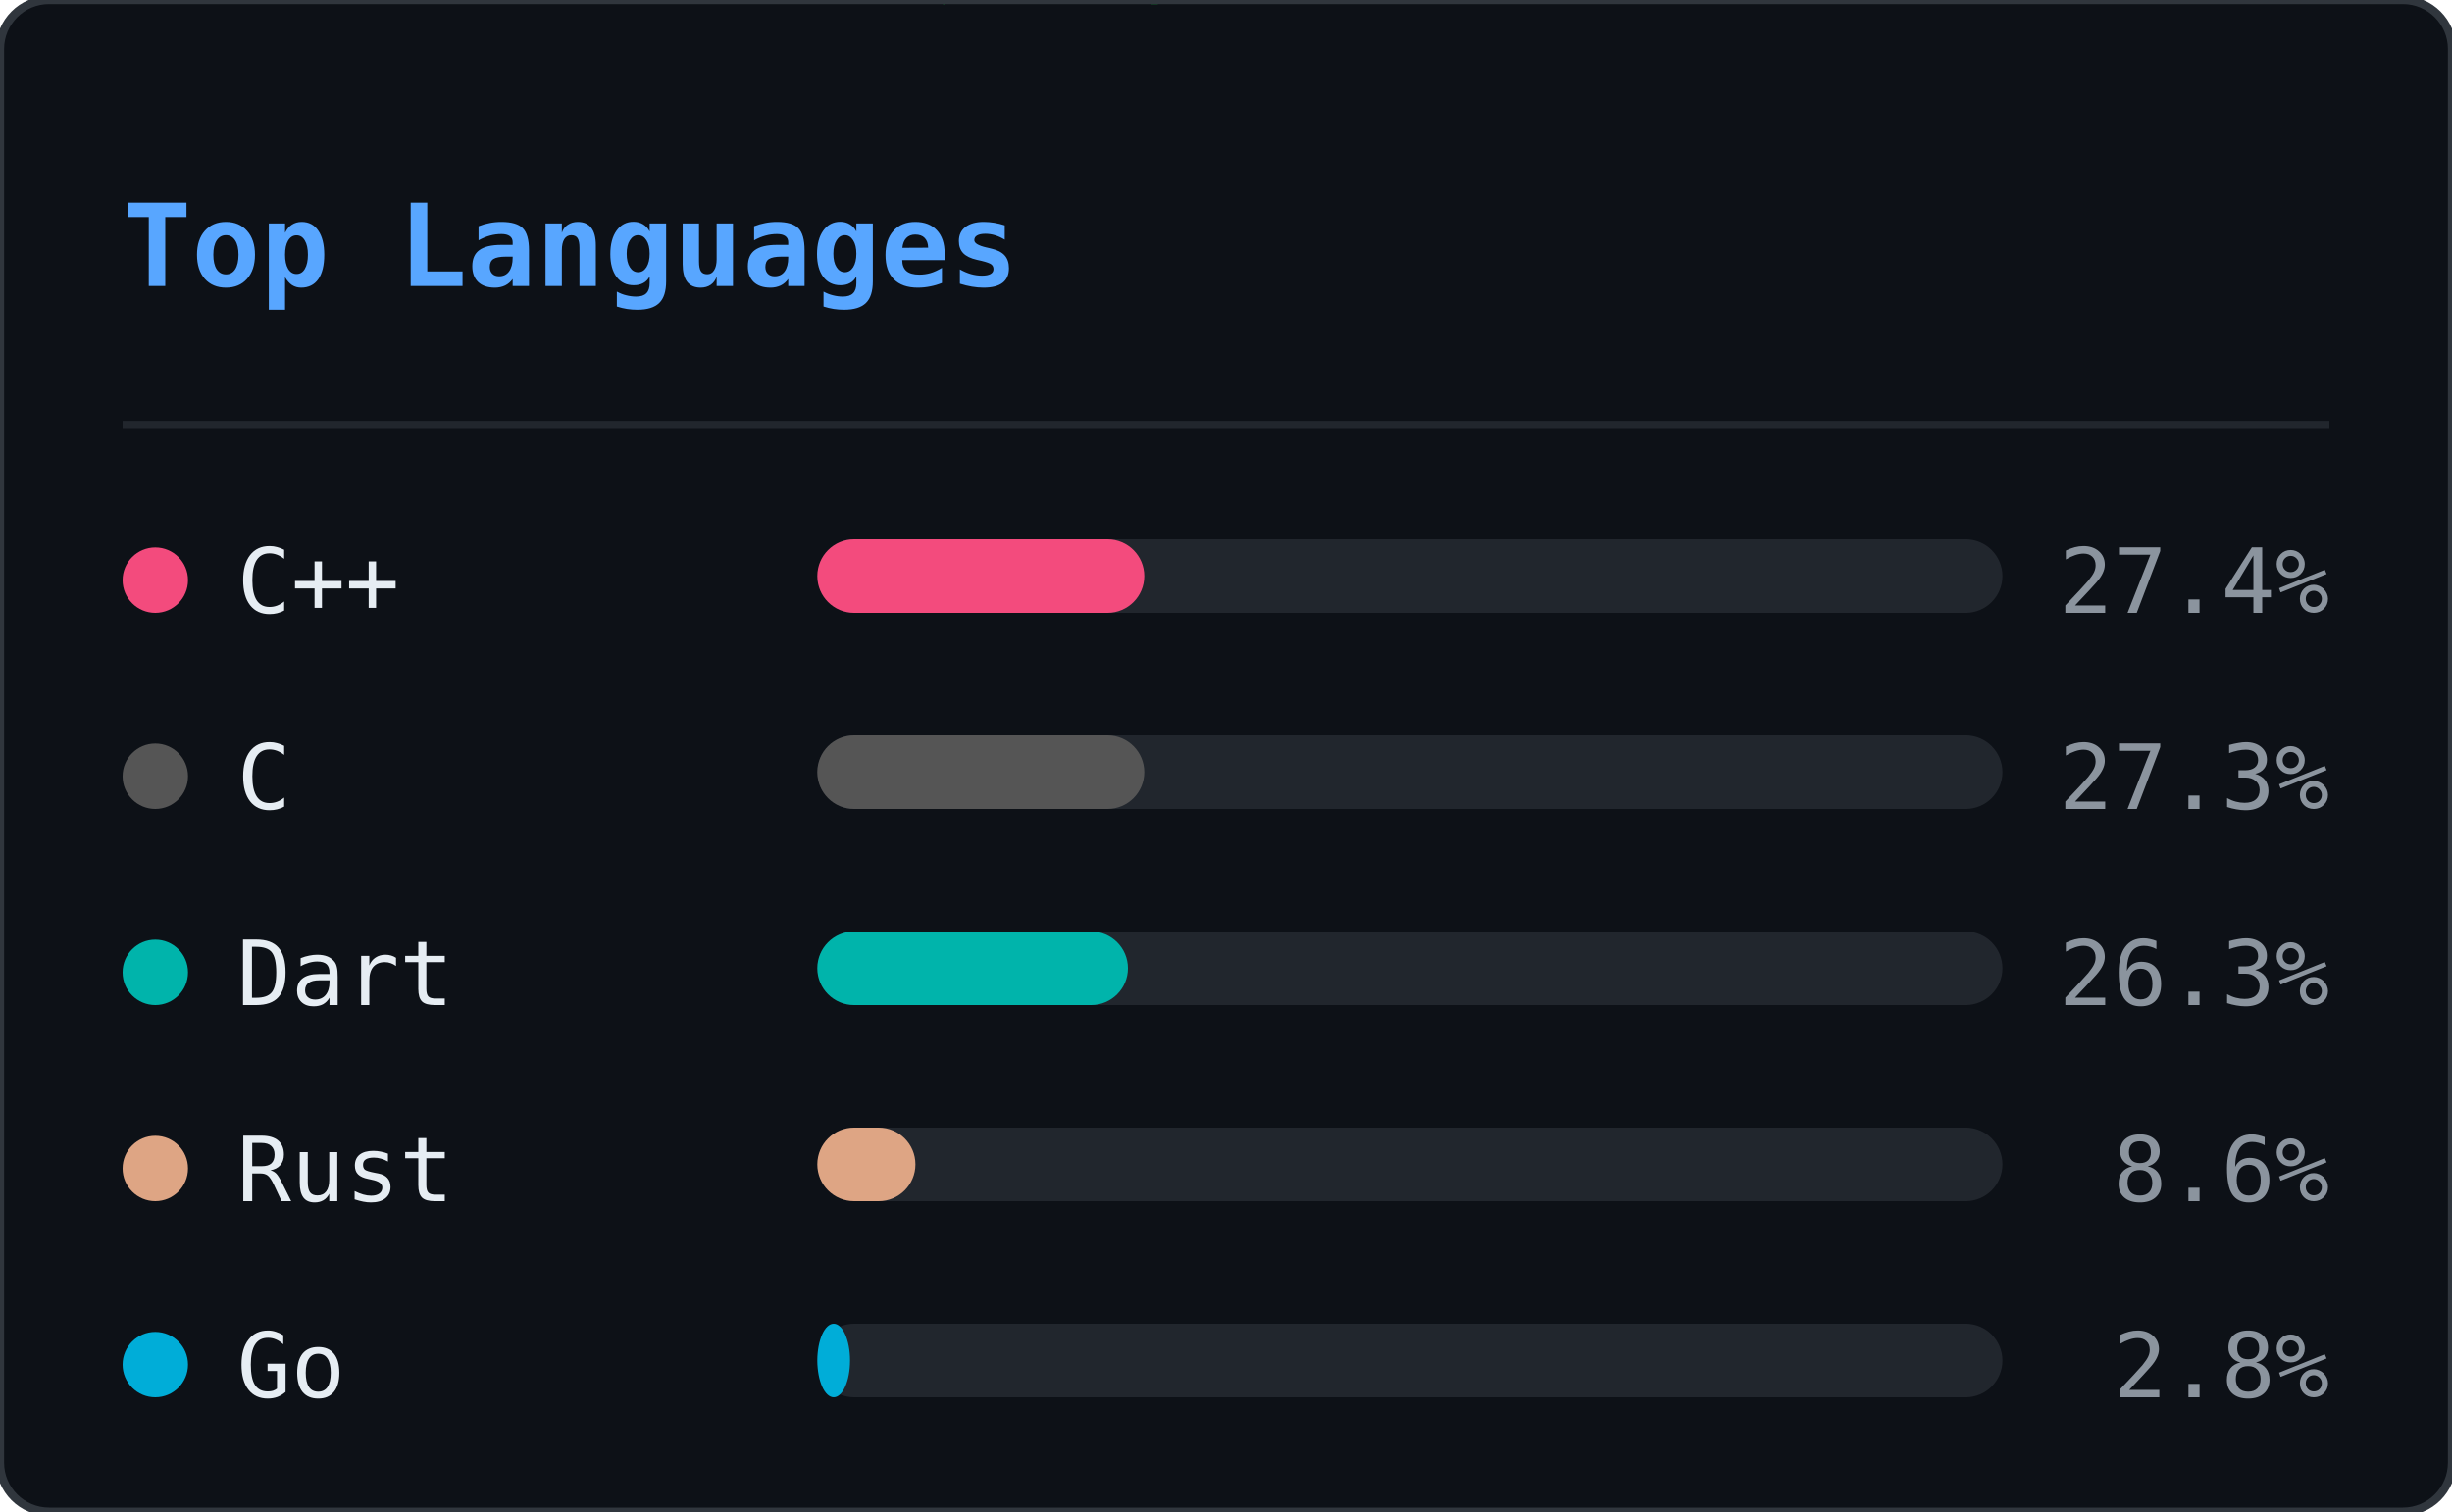
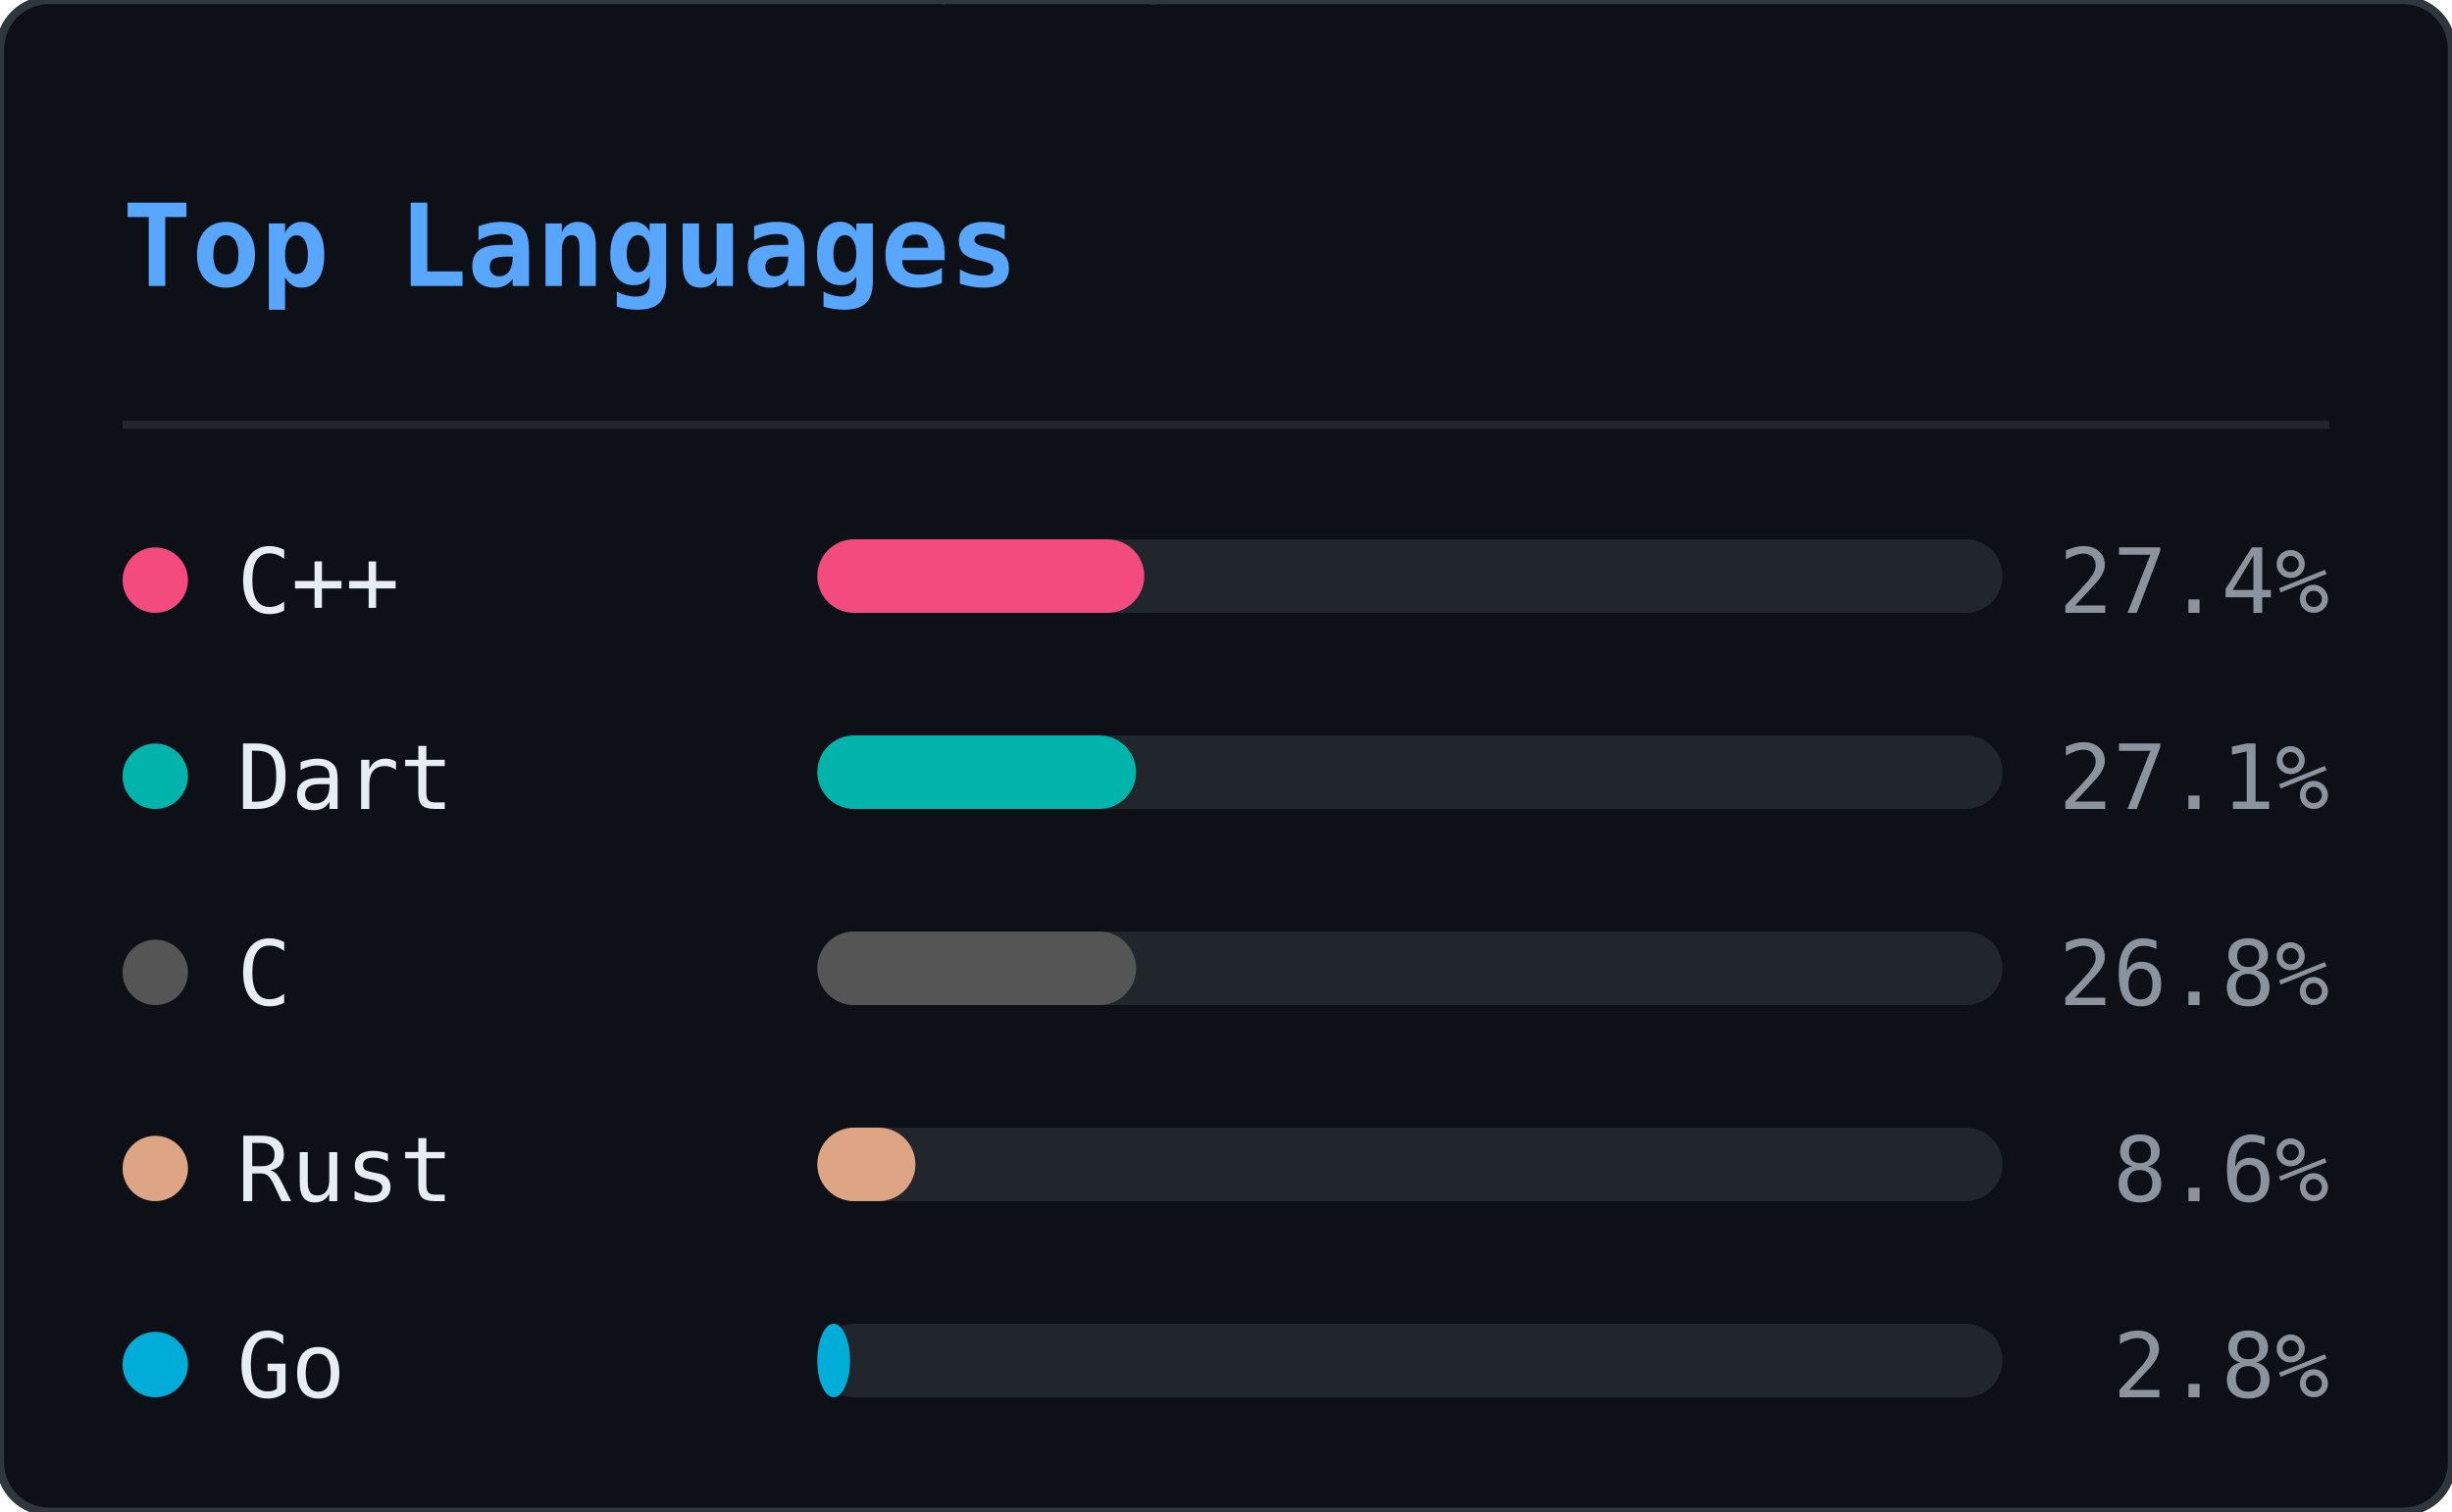
<svg xmlns="http://www.w3.org/2000/svg" width="300" height="185" viewBox="0 0 300 185">
  <defs>
    <clipPath id="ln-clip">
      <rect width="300" height="185" rx="6" />
    </clipPath>
  </defs>
  <rect width="300" height="185" rx="6" fill="#0d1117" />
  <g clip-path="url(#ln-clip)">
    <g opacity="0.22">
      <style>@keyframes ln0{from{transform:translateY(-46px)}to{transform:translateY(199px)}}@keyframes ln1{from{transform:translateY(-46px)}to{transform:translateY(199px)}}@keyframes ln2{from{transform:translateY(-46px)}to{transform:translateY(199px)}}@keyframes ln3{from{transform:translateY(-46px)}to{transform:translateY(199px)}}@keyframes ln4{from{transform:translateY(-46px)}to{transform:translateY(199px)}}@keyframes ln5{from{transform:translateY(-46px)}to{transform:translateY(199px)}}@keyframes ln6{from{transform:translateY(-46px)}to{transform:translateY(199px)}}@keyframes ln7{from{transform:translateY(-46px)}to{transform:translateY(199px)}}@keyframes ln8{from{transform:translateY(-46px)}to{transform:translateY(199px)}}@keyframes ln9{from{transform:translateY(-46px)}to{transform:translateY(199px)}}@keyframes ln10{from{transform:translateY(-46px)}to{transform:translateY(199px)}}@keyframes ln11{from{transform:translateY(-46px)}to{transform:translateY(199px)}}@keyframes ln12{from{transform:translateY(-46px)}to{transform:translateY(199px)}}@keyframes ln13{from{transform:translateY(-46px)}to{transform:translateY(199px)}}@keyframes ln14{from{transform:translateY(-46px)}to{transform:translateY(199px)}}@keyframes ln15{from{transform:translateY(-46px)}to{transform:translateY(199px)}}@keyframes ln16{from{transform:translateY(-46px)}to{transform:translateY(199px)}}@keyframes ln17{from{transform:translateY(-46px)}to{transform:translateY(199px)}}@keyframes ln18{from{transform:translateY(-46px)}to{transform:translateY(199px)}}@keyframes ln19{from{transform:translateY(-46px)}to{transform:translateY(199px)}}@keyframes ln20{from{transform:translateY(-46px)}to{transform:translateY(199px)}}@keyframes ln21{from{transform:translateY(-46px)}to{transform:translateY(199px)}}@keyframes ln22{from{transform:translateY(-46px)}to{transform:translateY(199px)}}</style>
      <g style="animation:ln0 1.92s linear infinite;animation-delay:-0.55s">
        <text x="93" y="0" font-family="monospace" font-size="12" fill="#00ff41">ｿ</text>
        <text x="93" y="-14" font-family="monospace" font-size="12" fill="#00ff41" opacity="0.75">7</text>
        <text x="93" y="-28" font-family="monospace" font-size="12" fill="#00ff41" opacity="0.50">3</text>
        <text x="93" y="-42" font-family="monospace" font-size="12" fill="#00ff41" opacity="0.25">ﾑ</text>
      </g>
      <g style="animation:ln1 2.40s linear infinite;animation-delay:-0.40s">
        <text x="41" y="0" font-family="monospace" font-size="12" fill="#00ff41">ｶ</text>
        <text x="41" y="-14" font-family="monospace" font-size="12" fill="#00ff41" opacity="0.75">ｭ</text>
        <text x="41" y="-28" font-family="monospace" font-size="12" fill="#00ff41" opacity="0.50">ｳ</text>
        <text x="41" y="-42" font-family="monospace" font-size="12" fill="#00ff41" opacity="0.25">ﾎ</text>
      </g>
      <g style="animation:ln2 2.75s linear infinite;animation-delay:-0.79s">
        <text x="205" y="0" font-family="monospace" font-size="12" fill="#00ff41">1</text>
        <text x="205" y="-14" font-family="monospace" font-size="12" fill="#00ff41" opacity="0.75">ﾀ</text>
        <text x="205" y="-28" font-family="monospace" font-size="12" fill="#00ff41" opacity="0.50">ﾓ</text>
        <text x="205" y="-42" font-family="monospace" font-size="12" fill="#00ff41" opacity="0.25">6</text>
      </g>
      <g style="animation:ln3 1.66s linear infinite;animation-delay:-0.60s">
        <text x="137" y="0" font-family="monospace" font-size="12" fill="#00ff41">ｮ</text>
        <text x="137" y="-14" font-family="monospace" font-size="12" fill="#00ff41" opacity="0.75">ｽ</text>
        <text x="137" y="-28" font-family="monospace" font-size="12" fill="#00ff41" opacity="0.50">ｾ</text>
        <text x="137" y="-42" font-family="monospace" font-size="12" fill="#00ff41" opacity="0.25">ｫ</text>
      </g>
      <g style="animation:ln4 2.63s linear infinite;animation-delay:-1.74s">
        <text x="37" y="0" font-family="monospace" font-size="12" fill="#00ff41">ｿ</text>
        <text x="37" y="-14" font-family="monospace" font-size="12" fill="#00ff41" opacity="0.75">ﾍ</text>
        <text x="37" y="-28" font-family="monospace" font-size="12" fill="#00ff41" opacity="0.50">ｨ</text>
        <text x="37" y="-42" font-family="monospace" font-size="12" fill="#00ff41" opacity="0.25">5</text>
      </g>
      <g style="animation:ln5 3.08s linear infinite;animation-delay:-2.49s">
        <text x="81" y="0" font-family="monospace" font-size="12" fill="#00ff41">2</text>
        <text x="81" y="-14" font-family="monospace" font-size="12" fill="#00ff41" opacity="0.75">ｻ</text>
        <text x="81" y="-28" font-family="monospace" font-size="12" fill="#00ff41" opacity="0.50">8</text>
        <text x="81" y="-42" font-family="monospace" font-size="12" fill="#00ff41" opacity="0.25">ﾑ</text>
      </g>
      <g style="animation:ln6 1.75s linear infinite;animation-delay:-1.65s">
        <text x="149" y="0" font-family="monospace" font-size="12" fill="#00ff41">ﾔ</text>
        <text x="149" y="-14" font-family="monospace" font-size="12" fill="#00ff41" opacity="0.75">6</text>
        <text x="149" y="-28" font-family="monospace" font-size="12" fill="#00ff41" opacity="0.50">ﾓ</text>
        <text x="149" y="-42" font-family="monospace" font-size="12" fill="#00ff41" opacity="0.25">ﾑ</text>
      </g>
      <g style="animation:ln7 2.87s linear infinite;animation-delay:-0.22s">
        <text x="133" y="0" font-family="monospace" font-size="12" fill="#00ff41">ｺ</text>
        <text x="133" y="-14" font-family="monospace" font-size="12" fill="#00ff41" opacity="0.75">ｬ</text>
        <text x="133" y="-28" font-family="monospace" font-size="12" fill="#00ff41" opacity="0.50">ﾋ</text>
        <text x="133" y="-42" font-family="monospace" font-size="12" fill="#00ff41" opacity="0.25">6</text>
      </g>
      <g style="animation:ln8 2.04s linear infinite;animation-delay:-0.62s">
        <text x="113" y="0" font-family="monospace" font-size="12" fill="#00ff41">ｩ</text>
        <text x="113" y="-14" font-family="monospace" font-size="12" fill="#00ff41" opacity="0.75">ﾘ</text>
        <text x="113" y="-28" font-family="monospace" font-size="12" fill="#00ff41" opacity="0.50">ﾂ</text>
        <text x="113" y="-42" font-family="monospace" font-size="12" fill="#00ff41" opacity="0.25">0</text>
      </g>
      <g style="animation:ln9 2.67s linear infinite;animation-delay:-1.60s">
        <text x="17" y="0" font-family="monospace" font-size="12" fill="#00ff41">ﾎ</text>
        <text x="17" y="-14" font-family="monospace" font-size="12" fill="#00ff41" opacity="0.75">5</text>
        <text x="17" y="-28" font-family="monospace" font-size="12" fill="#00ff41" opacity="0.50">ｵ</text>
        <text x="17" y="-42" font-family="monospace" font-size="12" fill="#00ff41" opacity="0.25">5</text>
      </g>
      <g style="animation:ln10 1.99s linear infinite;animation-delay:-0.10s">
        <text x="225" y="0" font-family="monospace" font-size="12" fill="#00ff41">ﾊ</text>
        <text x="225" y="-14" font-family="monospace" font-size="12" fill="#00ff41" opacity="0.75">ﾗ</text>
        <text x="225" y="-28" font-family="monospace" font-size="12" fill="#00ff41" opacity="0.50">ｧ</text>
        <text x="225" y="-42" font-family="monospace" font-size="12" fill="#00ff41" opacity="0.25">ｺ</text>
      </g>
      <g style="animation:ln11 1.72s linear infinite;animation-delay:-0.65s">
        <text x="105" y="0" font-family="monospace" font-size="12" fill="#00ff41">ﾁ</text>
        <text x="105" y="-14" font-family="monospace" font-size="12" fill="#00ff41" opacity="0.75">ｹ</text>
        <text x="105" y="-28" font-family="monospace" font-size="12" fill="#00ff41" opacity="0.50">ﾒ</text>
        <text x="105" y="-42" font-family="monospace" font-size="12" fill="#00ff41" opacity="0.25">ﾎ</text>
      </g>
      <g style="animation:ln12 1.89s linear infinite;animation-delay:-1.40s">
        <text x="157" y="0" font-family="monospace" font-size="12" fill="#00ff41">ﾝ</text>
        <text x="157" y="-14" font-family="monospace" font-size="12" fill="#00ff41" opacity="0.75">ﾊ</text>
        <text x="157" y="-28" font-family="monospace" font-size="12" fill="#00ff41" opacity="0.50">ﾀ</text>
        <text x="157" y="-42" font-family="monospace" font-size="12" fill="#00ff41" opacity="0.25">ｲ</text>
      </g>
      <g style="animation:ln13 1.87s linear infinite;animation-delay:-0.50s">
        <text x="65" y="0" font-family="monospace" font-size="12" fill="#00ff41">ｪ</text>
        <text x="65" y="-14" font-family="monospace" font-size="12" fill="#00ff41" opacity="0.75">ｮ</text>
        <text x="65" y="-28" font-family="monospace" font-size="12" fill="#00ff41" opacity="0.50">ﾏ</text>
        <text x="65" y="-42" font-family="monospace" font-size="12" fill="#00ff41" opacity="0.25">1</text>
      </g>
      <g style="animation:ln14 3.09s linear infinite;animation-delay:-1.87s">
        <text x="17" y="0" font-family="monospace" font-size="12" fill="#00ff41">ﾜ</text>
        <text x="17" y="-14" font-family="monospace" font-size="12" fill="#00ff41" opacity="0.75">ﾐ</text>
        <text x="17" y="-28" font-family="monospace" font-size="12" fill="#00ff41" opacity="0.50">ｸ</text>
        <text x="17" y="-42" font-family="monospace" font-size="12" fill="#00ff41" opacity="0.25">ｪ</text>
      </g>
      <g style="animation:ln15 1.72s linear infinite;animation-delay:-0.81s">
        <text x="133" y="0" font-family="monospace" font-size="12" fill="#00ff41">5</text>
        <text x="133" y="-14" font-family="monospace" font-size="12" fill="#00ff41" opacity="0.75">ｹ</text>
        <text x="133" y="-28" font-family="monospace" font-size="12" fill="#00ff41" opacity="0.50">0</text>
        <text x="133" y="-42" font-family="monospace" font-size="12" fill="#00ff41" opacity="0.25">ﾅ</text>
      </g>
      <g style="animation:ln16 2.04s linear infinite;animation-delay:-0.70s">
        <text x="41" y="0" font-family="monospace" font-size="12" fill="#00ff41">ｫ</text>
        <text x="41" y="-14" font-family="monospace" font-size="12" fill="#00ff41" opacity="0.75">ﾑ</text>
        <text x="41" y="-28" font-family="monospace" font-size="12" fill="#00ff41" opacity="0.50">8</text>
        <text x="41" y="-42" font-family="monospace" font-size="12" fill="#00ff41" opacity="0.25">ﾆ</text>
      </g>
      <g style="animation:ln17 2.90s linear infinite;animation-delay:-0.60s">
        <text x="89" y="0" font-family="monospace" font-size="12" fill="#00ff41">ｼ</text>
        <text x="89" y="-14" font-family="monospace" font-size="12" fill="#00ff41" opacity="0.75">ﾒ</text>
        <text x="89" y="-28" font-family="monospace" font-size="12" fill="#00ff41" opacity="0.50">ﾏ</text>
        <text x="89" y="-42" font-family="monospace" font-size="12" fill="#00ff41" opacity="0.25">9</text>
      </g>
      <g style="animation:ln18 1.79s linear infinite;animation-delay:-0.72s">
        <text x="261" y="0" font-family="monospace" font-size="12" fill="#00ff41">ﾗ</text>
        <text x="261" y="-14" font-family="monospace" font-size="12" fill="#00ff41" opacity="0.75">ﾝ</text>
        <text x="261" y="-28" font-family="monospace" font-size="12" fill="#00ff41" opacity="0.50">ﾚ</text>
        <text x="261" y="-42" font-family="monospace" font-size="12" fill="#00ff41" opacity="0.25">9</text>
      </g>
      <g style="animation:ln19 2.43s linear infinite;animation-delay:-2.21s">
        <text x="265" y="0" font-family="monospace" font-size="12" fill="#00ff41">8</text>
        <text x="265" y="-14" font-family="monospace" font-size="12" fill="#00ff41" opacity="0.75">ｽ</text>
        <text x="265" y="-28" font-family="monospace" font-size="12" fill="#00ff41" opacity="0.50">6</text>
        <text x="265" y="-42" font-family="monospace" font-size="12" fill="#00ff41" opacity="0.25">ﾗ</text>
      </g>
      <g style="animation:ln20 1.60s linear infinite;animation-delay:-0.29s">
        <text x="109" y="0" font-family="monospace" font-size="12" fill="#00ff41">ﾌ</text>
        <text x="109" y="-14" font-family="monospace" font-size="12" fill="#00ff41" opacity="0.75">ｧ</text>
        <text x="109" y="-28" font-family="monospace" font-size="12" fill="#00ff41" opacity="0.50">ﾅ</text>
        <text x="109" y="-42" font-family="monospace" font-size="12" fill="#00ff41" opacity="0.25">ﾒ</text>
      </g>
      <g style="animation:ln21 1.83s linear infinite;animation-delay:-1.82s">
        <text x="281" y="0" font-family="monospace" font-size="12" fill="#00ff41">ﾁ</text>
        <text x="281" y="-14" font-family="monospace" font-size="12" fill="#00ff41" opacity="0.75">ﾔ</text>
        <text x="281" y="-28" font-family="monospace" font-size="12" fill="#00ff41" opacity="0.50">4</text>
        <text x="281" y="-42" font-family="monospace" font-size="12" fill="#00ff41" opacity="0.25">ｲ</text>
      </g>
      <g style="animation:ln22 2.18s linear infinite;animation-delay:-0.55s">
        <text x="193" y="0" font-family="monospace" font-size="12" fill="#00ff41">8</text>
        <text x="193" y="-14" font-family="monospace" font-size="12" fill="#00ff41" opacity="0.75">ｽ</text>
        <text x="193" y="-28" font-family="monospace" font-size="12" fill="#00ff41" opacity="0.50">ﾓ</text>
        <text x="193" y="-42" font-family="monospace" font-size="12" fill="#00ff41" opacity="0.25">0</text>
      </g>
    </g>
  </g>
  <rect width="300" height="185" rx="6" fill="none" stroke="#30363d" stroke-width="1" />
  <text x="15" y="35" font-family="monospace" font-size="14" font-weight="600" fill="#58a6ff">Top Languages</text>
  <line x1="15" y1="52" x2="285" y2="52" stroke="#21262d" stroke-width="1" />
  <circle cx="19" cy="71" r="4" fill="#f34b7d" />
  <text x="29" y="75" font-family="monospace" font-size="11" fill="#e6edf3">C++</text>
  <rect x="100" y="66" width="145" height="9" rx="4.5" fill="#21262d" />
  <rect x="100" y="66" width="40" height="9" rx="4.5" fill="#f34b7d" />
  <text x="285" y="75" text-anchor="end" font-family="monospace" font-size="11" fill="#8b949e">27.4%</text>
-   <circle cx="19" cy="95" r="4" fill="#555555" />
-   <text x="29" y="99" font-family="monospace" font-size="11" fill="#e6edf3">C</text>
+   <circle cx="19" cy="95" r="4" fill="#00B4AB" />
+   <text x="29" y="99" font-family="monospace" font-size="11" fill="#e6edf3">Dart</text>
  <rect x="100" y="90" width="145" height="9" rx="4.5" fill="#21262d" />
-   <rect x="100" y="90" width="40" height="9" rx="4.5" fill="#555555" />
-   <text x="285" y="99" text-anchor="end" font-family="monospace" font-size="11" fill="#8b949e">27.3%</text>
-   <circle cx="19" cy="119" r="4" fill="#00B4AB" />
-   <text x="29" y="123" font-family="monospace" font-size="11" fill="#e6edf3">Dart</text>
+   <rect x="100" y="90" width="39" height="9" rx="4.5" fill="#00B4AB" />
+   <text x="285" y="99" text-anchor="end" font-family="monospace" font-size="11" fill="#8b949e">27.1%</text>
+   <circle cx="19" cy="119" r="4" fill="#555555" />
+   <text x="29" y="123" font-family="monospace" font-size="11" fill="#e6edf3">C</text>
  <rect x="100" y="114" width="145" height="9" rx="4.5" fill="#21262d" />
-   <rect x="100" y="114" width="38" height="9" rx="4.5" fill="#00B4AB" />
-   <text x="285" y="123" text-anchor="end" font-family="monospace" font-size="11" fill="#8b949e">26.3%</text>
+   <rect x="100" y="114" width="39" height="9" rx="4.5" fill="#555555" />
+   <text x="285" y="123" text-anchor="end" font-family="monospace" font-size="11" fill="#8b949e">26.8%</text>
  <circle cx="19" cy="143" r="4" fill="#dea584" />
  <text x="29" y="147" font-family="monospace" font-size="11" fill="#e6edf3">Rust</text>
  <rect x="100" y="138" width="145" height="9" rx="4.5" fill="#21262d" />
  <rect x="100" y="138" width="12" height="9" rx="4.5" fill="#dea584" />
  <text x="285" y="147" text-anchor="end" font-family="monospace" font-size="11" fill="#8b949e">8.6%</text>
  <circle cx="19" cy="167" r="4" fill="#00ADD8" />
  <text x="29" y="171" font-family="monospace" font-size="11" fill="#e6edf3">Go</text>
  <rect x="100" y="162" width="145" height="9" rx="4.5" fill="#21262d" />
  <rect x="100" y="162" width="4" height="9" rx="4.5" fill="#00ADD8" />
  <text x="285" y="171" text-anchor="end" font-family="monospace" font-size="11" fill="#8b949e">2.8%</text>
</svg>
